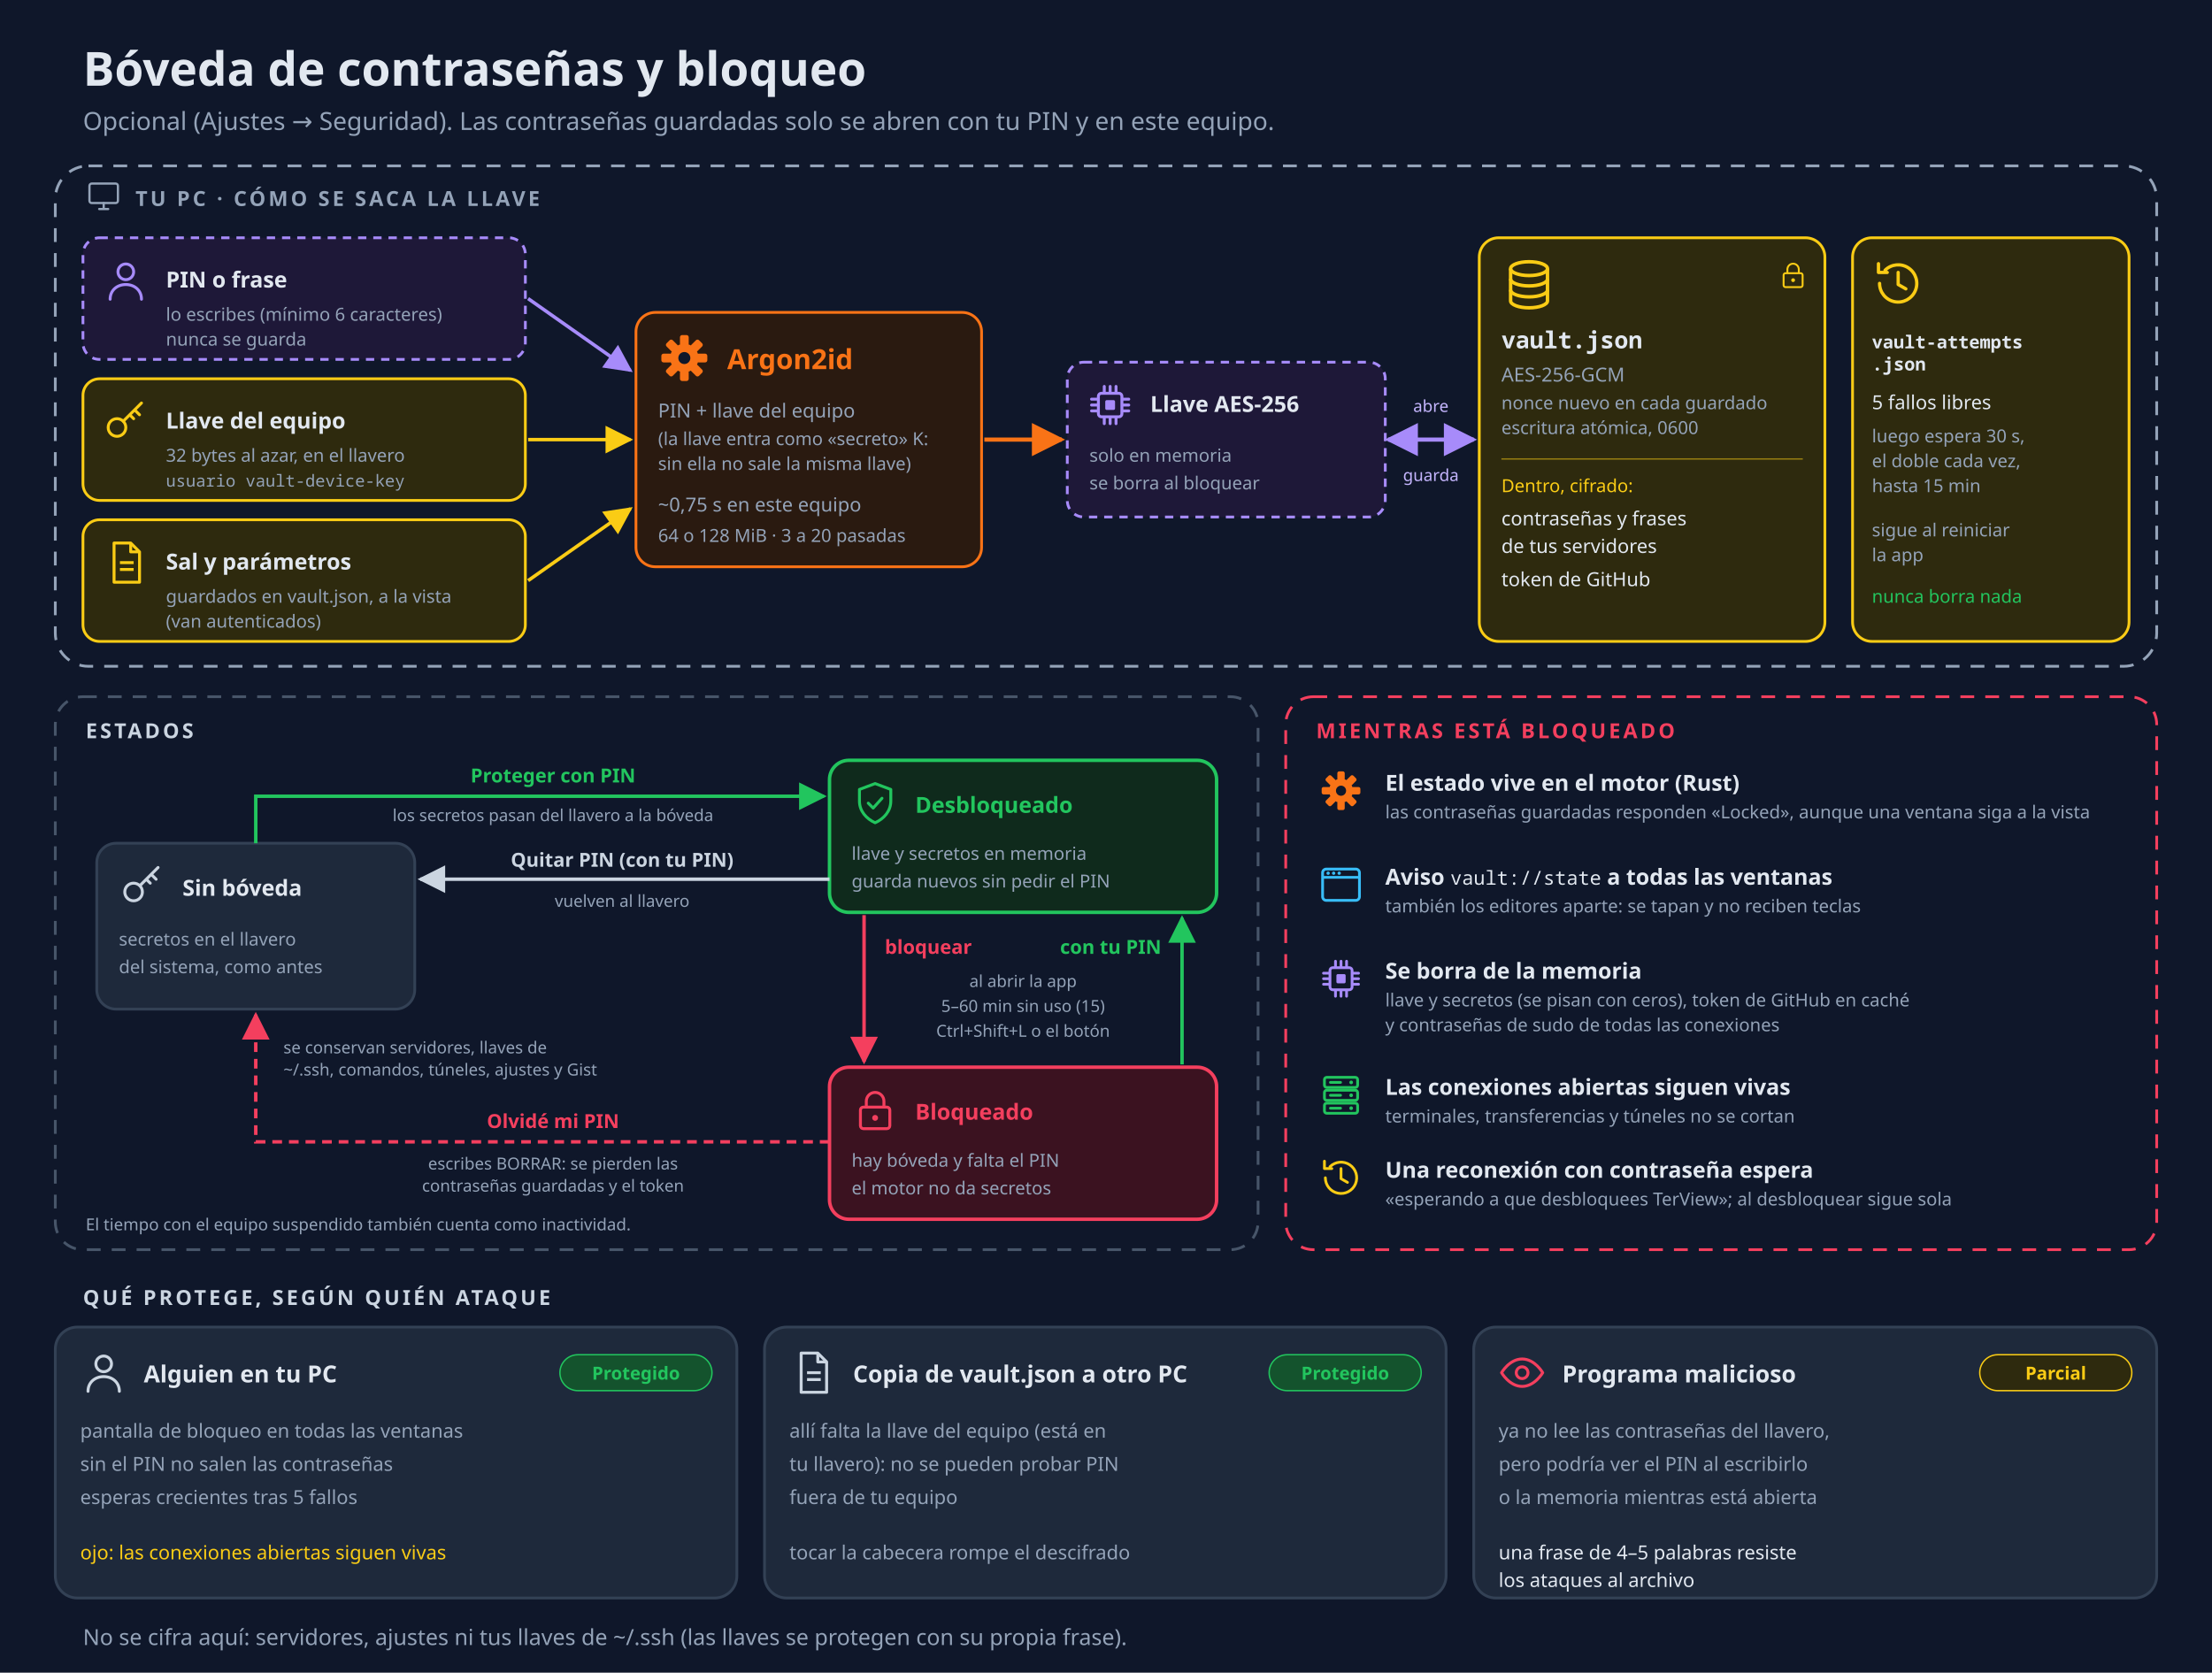
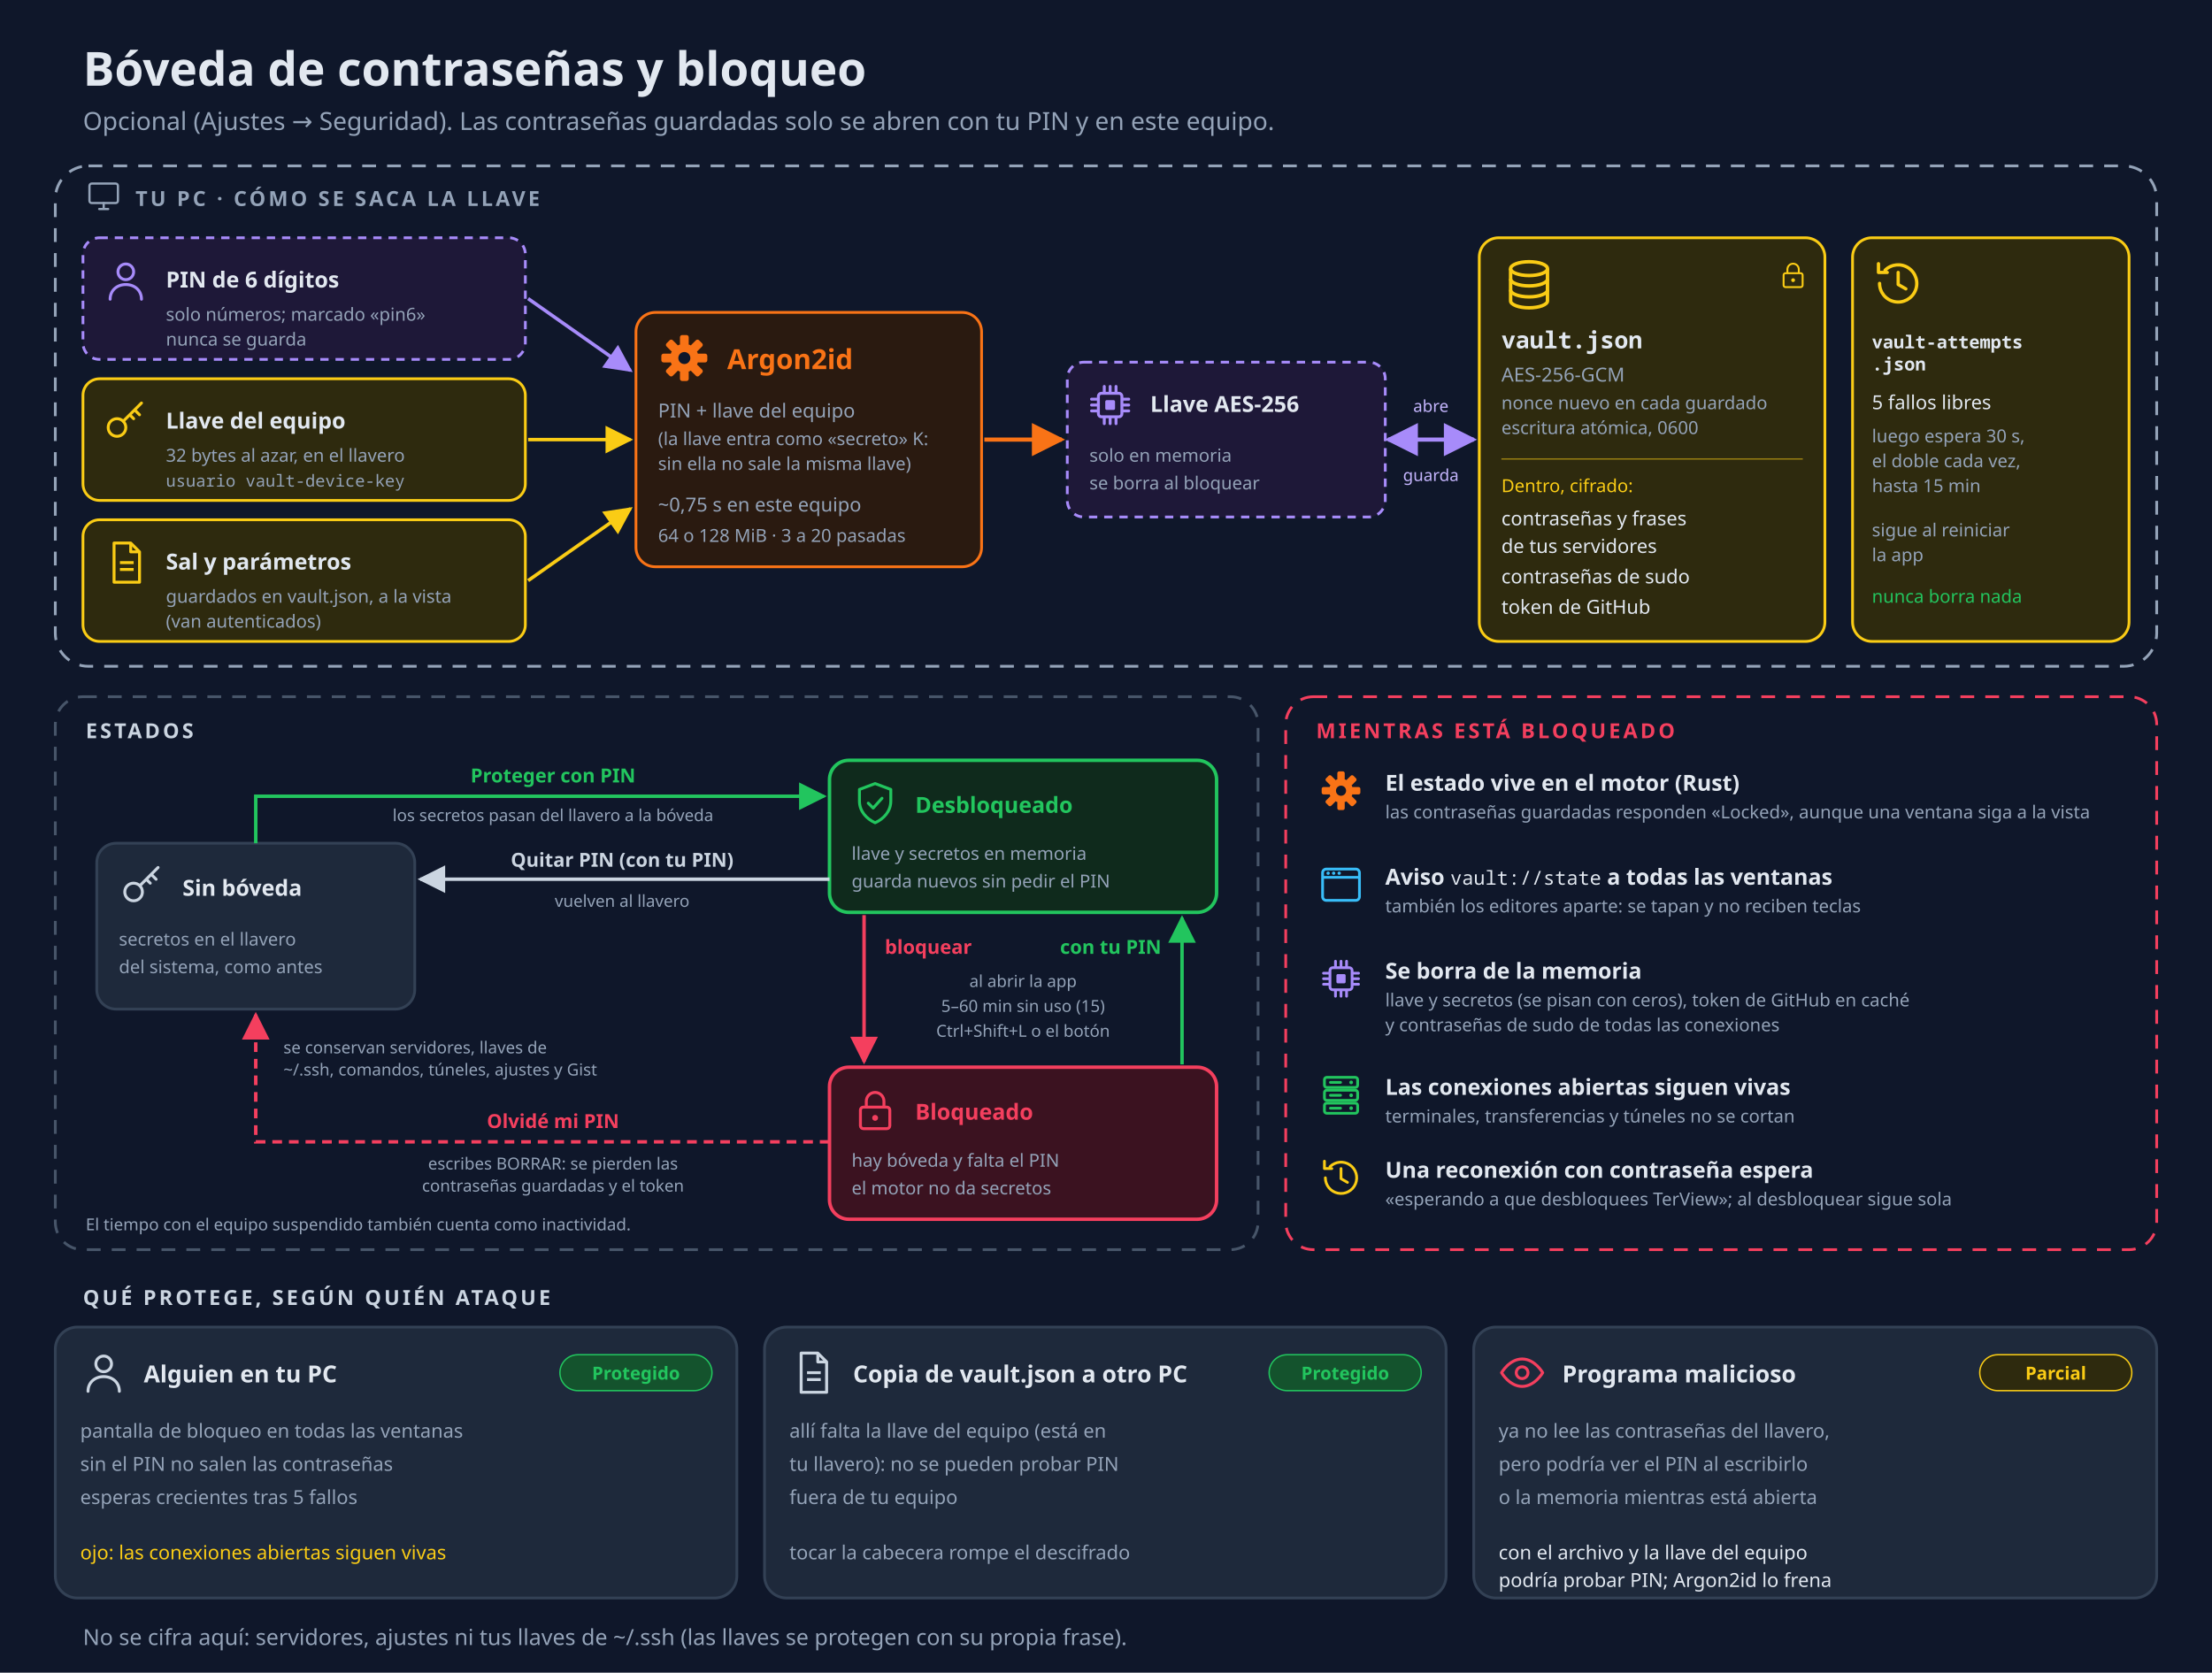
<svg xmlns="http://www.w3.org/2000/svg" width="1600" height="1210" viewBox="0 0 1600 1210">
  <defs>
    <marker id="mo" viewBox="0 0 10 10" refX="9" refY="5" markerWidth="8" markerHeight="8" orient="auto-start-reverse">
      <path d="M0,0 L10,5 L0,10 z" fill="#f97316" />
    </marker>
    <marker id="mp" viewBox="0 0 10 10" refX="9" refY="5" markerWidth="8" markerHeight="8" orient="auto-start-reverse">
      <path d="M0,0 L10,5 L0,10 z" fill="#a78bfa" />
    </marker>
    <marker id="my" viewBox="0 0 10 10" refX="9" refY="5" markerWidth="8" markerHeight="8" orient="auto-start-reverse">
      <path d="M0,0 L10,5 L0,10 z" fill="#facc15" />
    </marker>
    <marker id="mg" viewBox="0 0 10 10" refX="9" refY="5" markerWidth="8" markerHeight="8" orient="auto-start-reverse">
      <path d="M0,0 L10,5 L0,10 z" fill="#22c55e" />
    </marker>
    <marker id="mr" viewBox="0 0 10 10" refX="9" refY="5" markerWidth="8" markerHeight="8" orient="auto-start-reverse">
      <path d="M0,0 L10,5 L0,10 z" fill="#f43f5e" />
    </marker>
    <marker id="mw" viewBox="0 0 10 10" refX="9" refY="5" markerWidth="8" markerHeight="8" orient="auto-start-reverse">
      <path d="M0,0 L10,5 L0,10 z" fill="#cbd5e1" />
    </marker>
    <symbol id="i-pc" viewBox="0 0 48 48">
      <g fill="none" stroke="currentColor" stroke-width="3" stroke-linecap="round" stroke-linejoin="round">
        <rect x="5" y="7" width="38" height="26" rx="3" />
        <path d="M18 41h12M24 33v8" />
      </g>
    </symbol>
    <symbol id="i-window" viewBox="0 0 48 48">
      <g fill="none" stroke="currentColor" stroke-width="3" stroke-linejoin="round">
        <rect x="4" y="7" width="40" height="34" rx="4" />
        <path d="M4 16h40" />
      </g>
      <g fill="currentColor">
        <circle cx="10" cy="11.5" r="1.8" />
        <circle cx="16" cy="11.5" r="1.8" />
        <circle cx="22" cy="11.5" r="1.8" />
      </g>
    </symbol>
    <symbol id="i-gear" viewBox="0 0 48 48">
      <g fill="currentColor">
        <rect x="20" y="3" width="8" height="10" rx="2" />
        <rect x="20" y="35" width="8" height="10" rx="2" />
        <rect x="3" y="20" width="10" height="8" rx="2" />
        <rect x="35" y="20" width="10" height="8" rx="2" />
        <rect x="20" y="3" width="8" height="10" rx="2" transform="rotate(45 24 24)" />
        <rect x="20" y="35" width="8" height="10" rx="2" transform="rotate(45 24 24)" />
        <rect x="3" y="20" width="10" height="8" rx="2" transform="rotate(45 24 24)" />
        <rect x="35" y="20" width="10" height="8" rx="2" transform="rotate(45 24 24)" />
      </g>
      <circle cx="24" cy="24" r="13" fill="currentColor" />
      <circle cx="24" cy="24" r="5.5" fill="#0f172a" />
    </symbol>
    <symbol id="i-server" viewBox="0 0 48 48">
      <g fill="none" stroke="currentColor" stroke-width="3" stroke-linejoin="round">
        <rect x="6" y="5" width="36" height="11" rx="2.5" />
        <rect x="6" y="19" width="36" height="11" rx="2.5" />
        <rect x="6" y="33" width="36" height="11" rx="2.5" />
      </g>
      <g fill="currentColor">
        <circle cx="35" cy="10.5" r="2" />
        <circle cx="35" cy="24.5" r="2" />
        <circle cx="35" cy="38.5" r="2" />
        <rect x="11" y="9" width="14" height="3" rx="1.5" />
        <rect x="11" y="23" width="14" height="3" rx="1.5" />
        <rect x="11" y="37" width="14" height="3" rx="1.5" />
      </g>
    </symbol>
    <symbol id="i-db" viewBox="0 0 48 48">
      <g fill="none" stroke="currentColor" stroke-width="3">
        <ellipse cx="24" cy="10" rx="16" ry="6" />
        <path d="M8 10v28c0 3.3 7.2 6 16 6s16-2.7 16-6V10" />
        <path d="M8 19c0 3.3 7.2 6 16 6s16-2.7 16-6M8 28.5c0 3.3 7.2 6 16 6s16-2.7 16-6" />
      </g>
    </symbol>
    <symbol id="i-key" viewBox="0 0 48 48">
      <g fill="none" stroke="currentColor" stroke-width="3" stroke-linecap="round" stroke-linejoin="round">
        <circle cx="15" cy="30" r="9" />
        <path d="M21.5 23.5 40 5M33 12l5 5M28 17l4 4" />
      </g>
    </symbol>
    <symbol id="i-file" viewBox="0 0 48 48">
      <g fill="none" stroke="currentColor" stroke-width="3" stroke-linejoin="round">
        <path d="M12 4h17l9 9v31H12z" />
        <path d="M29 4v9h9M18 24h14M18 31h14" />
      </g>
    </symbol>
    <symbol id="i-lock" viewBox="0 0 48 48">
      <g fill="none" stroke="currentColor" stroke-width="3" stroke-linejoin="round">
        <rect x="9" y="21" width="30" height="22" rx="3" />
        <path d="M15 21v-6a9 9 0 0 1 18 0v6" />
      </g>
      <circle cx="24" cy="32" r="3" fill="currentColor" />
    </symbol>
    <symbol id="i-chip" viewBox="0 0 48 48">
      <g fill="none" stroke="currentColor" stroke-width="3" stroke-linecap="round">
        <rect x="12" y="12" width="24" height="24" rx="3" />
        <path d="M18 5v6M24 5v6M30 5v6M18 37v6M24 37v6M30 37v6M5 18h6M5 24h6M5 30h6M37 18h6M37 24h6M37 30h6" />
      </g>
      <rect x="19" y="19" width="10" height="10" rx="1.5" fill="currentColor" />
    </symbol>
    <symbol id="i-shield" viewBox="0 0 48 48">
      <g fill="none" stroke="currentColor" stroke-width="3" stroke-linejoin="round" stroke-linecap="round">
        <path d="M24 4 40 10v12c0 10-7 18-16 22C15 40 8 32 8 22V10z" />
        <path d="M17 24l5 5 9-10" />
      </g>
    </symbol>
    <symbol id="i-user" viewBox="0 0 48 48">
      <g fill="none" stroke="currentColor" stroke-width="3" stroke-linecap="round">
        <circle cx="24" cy="15" r="8" />
        <path d="M8 43c0-9 7-15 16-15s16 6 16 15" />
      </g>
    </symbol>
    <symbol id="i-history" viewBox="0 0 48 48">
      <g fill="none" stroke="currentColor" stroke-width="3" stroke-linecap="round" stroke-linejoin="round">
        <path d="M7 24a17 17 0 1 0 5-12" />
        <path d="M6 6v8h8M24 14v11l7 4" />
      </g>
    </symbol>
    <symbol id="i-eye" viewBox="0 0 48 48">
      <g fill="none" stroke="currentColor" stroke-width="3" stroke-linejoin="round">
        <path d="M3 24s8-14 21-14 21 14 21 14-8 14-21 14S3 24 3 24z" />
        <circle cx="24" cy="24" r="6" />
      </g>
    </symbol>
  </defs>
  <style>
    text{font-family:'Noto Sans','DejaVu Sans',sans-serif;fill:#e2e8f0}
    .t{font-size:34px;font-weight:700}
    .st{font-size:18px;fill:#94a3b8}
    .h{font-size:20px;font-weight:700}
    .b{font-size:16px;font-weight:600}
    .s{font-size:14px;fill:#94a3b8}
    .xs{font-size:13px;fill:#94a3b8}
    .mono{font-family:'Noto Sans Mono','DejaVu Sans Mono',monospace}
    .z{font-size:15px;font-weight:700;letter-spacing:2px}
    .disk{fill:#2e2a0e;stroke:#facc15;stroke-width:2}
    .mem{fill:#1e1838;stroke:#a78bfa;stroke-width:2;stroke-dasharray:6 5}
    .eng{fill:#2a1a10;stroke:#f97316;stroke-width:2}
    .neu{fill:#1e293b;stroke:#334155;stroke-width:2}
    .ok{fill:#0f2a1c;stroke:#22c55e;stroke-width:2.5}
    .bad{fill:#3b1220;stroke:#f43f5e;stroke-width:2.5}
  </style>
  <rect width="1600" height="1210" fill="#0f172a" />
  <text x="60" y="62" class="t">Bóveda de contraseñas y bloqueo</text>
  <text x="60" y="94" class="st">Opcional (Ajustes → Seguridad). Las contraseñas guardadas solo se abren con tu PIN y en este equipo.</text>
  <rect x="40" y="120" width="1520" height="362" rx="24" fill="none" stroke="#94a3b8" stroke-width="2" stroke-dasharray="10 8" />
  <use href="#i-pc" x="62" y="129" width="26" height="26" style="color:#94a3b8" />
  <text x="98" y="149" class="z" style="fill:#94a3b8">TU PC · CÓMO SE SACA LA LLAVE</text>
  <rect x="60" y="172" width="320" height="88" rx="12" class="mem" />
  <use href="#i-user" x="74" y="186" width="34" height="34" style="color:#a78bfa" />
-   <text x="120" y="208" class="b">PIN o frase</text>
-   <text x="120" y="232" class="xs">lo escribes (mínimo 6 caracteres)</text>
+   <text x="120" y="208" class="b">PIN de 6 dígitos</text>
+   <text x="120" y="232" class="xs">solo números; marcado «pin6»</text>
  <text x="120" y="250" class="xs">nunca se guarda</text>
  <rect x="60" y="274" width="320" height="88" rx="12" class="disk" />
  <use href="#i-key" x="74" y="288" width="34" height="34" style="color:#facc15" />
  <text x="120" y="310" class="b">Llave del equipo</text>
  <text x="120" y="334" class="xs">32 bytes al azar, en el llavero</text>
  <text x="120" y="352" class="xs mono" style="font-size:12px">usuario vault-device-key</text>
  <rect x="60" y="376" width="320" height="88" rx="12" class="disk" />
  <use href="#i-file" x="74" y="390" width="34" height="34" style="color:#facc15" />
  <text x="120" y="412" class="b">Sal y parámetros</text>
  <text x="120" y="436" class="xs">guardados en vault.json, a la vista</text>
  <text x="120" y="454" class="xs">(van autenticados)</text>
  <line x1="382" y1="216" x2="456" y2="268" stroke="#a78bfa" stroke-width="2.5" marker-end="url(#mp)" />
  <line x1="382" y1="318" x2="456" y2="318" stroke="#facc15" stroke-width="2.5" marker-end="url(#my)" />
  <line x1="382" y1="420" x2="456" y2="368" stroke="#facc15" stroke-width="2.5" marker-end="url(#my)" />
  <rect x="460" y="226" width="250" height="184" rx="14" class="eng" />
  <use href="#i-gear" x="476" y="240" width="38" height="38" style="color:#f97316" />
  <text x="526" y="267" class="h" style="fill:#f97316">Argon2id</text>
  <text x="476" y="302" class="s">PIN + llave del equipo</text>
  <text x="476" y="322" class="xs">(la llave entra como «secreto» K:</text>
  <text x="476" y="340" class="xs">sin ella no sale la misma llave)</text>
  <text x="476" y="370" class="s">~0,75 s en este equipo</text>
  <text x="476" y="392" class="xs">64 o 128 MiB · 3 a 20 pasadas</text>
  <line x1="712" y1="318" x2="768" y2="318" stroke="#f97316" stroke-width="3" marker-end="url(#mo)" />
  <rect x="772" y="262" width="230" height="112" rx="12" class="mem" />
  <use href="#i-chip" x="786" y="276" width="34" height="34" style="color:#a78bfa" />
  <text x="832" y="298" class="b">Llave AES-256</text>
  <text x="788" y="334" class="xs">solo en memoria</text>
  <text x="788" y="354" class="xs">se borra al bloquear</text>
  <line x1="1004" y1="318" x2="1066" y2="318" stroke="#a78bfa" stroke-width="3" marker-start="url(#mp)" marker-end="url(#mp)" />
  <text x="1035" y="298" text-anchor="middle" class="xs" style="font-size:12px;fill:#c4b5fd">abre</text>
  <text x="1035" y="348" text-anchor="middle" class="xs" style="font-size:12px;fill:#c4b5fd">guarda</text>
  <rect x="1070" y="172" width="250" height="292" rx="14" class="disk" />
  <use href="#i-db" x="1086" y="186" width="40" height="40" style="color:#facc15" />
  <use href="#i-lock" x="1286" y="188" width="22" height="22" style="color:#facc15" />
  <text x="1086" y="252" class="b mono" style="font-size:17px">vault.json</text>
  <text x="1086" y="276" class="s">AES-256-GCM</text>
  <text x="1086" y="296" class="xs">nonce nuevo en cada guardado</text>
  <text x="1086" y="314" class="xs">escritura atómica, 0600</text>
  <line x1="1086" y1="332" x2="1304" y2="332" stroke="#facc15" stroke-width="1" opacity=".5" />
  <text x="1086" y="356" class="xs" style="fill:#facc15">Dentro, cifrado:</text>
  <text x="1086" y="380" class="s" style="fill:#e2e8f0">contraseñas y frases</text>
  <text x="1086" y="400" class="s" style="fill:#e2e8f0">de tus servidores</text>
-   <text x="1086" y="424" class="s" style="fill:#e2e8f0">token de GitHub</text>
+   <text x="1086" y="422" class="s" style="fill:#e2e8f0">contraseñas de sudo</text>
+   <text x="1086" y="444" class="s" style="fill:#e2e8f0">token de GitHub</text>
  <rect x="1340" y="172" width="200" height="292" rx="14" class="disk" />
  <use href="#i-history" x="1354" y="186" width="38" height="38" style="color:#facc15" />
  <text x="1354" y="252" class="mono" style="font-size:13px;font-weight:700">vault-attempts</text>
  <text x="1354" y="268" class="mono" style="font-size:13px;font-weight:700">.json</text>
  <text x="1354" y="296" class="s" style="fill:#e2e8f0">5 fallos libres</text>
  <text x="1354" y="320" class="xs">luego espera 30 s,</text>
  <text x="1354" y="338" class="xs">el doble cada vez,</text>
  <text x="1354" y="356" class="xs">hasta 15 min</text>
  <text x="1354" y="388" class="xs">sigue al reiniciar</text>
  <text x="1354" y="406" class="xs">la app</text>
  <text x="1354" y="436" class="xs" style="fill:#22c55e">nunca borra nada</text>
  <rect x="40" y="504" width="870" height="400" rx="20" fill="none" stroke="#475569" stroke-width="2" stroke-dasharray="10 8" />
  <text x="62" y="534" class="z" style="fill:#cbd5e1">ESTADOS</text>
  <rect x="70" y="610" width="230" height="120" rx="14" class="neu" />
  <use href="#i-key" x="86" y="624" width="34" height="34" style="color:#cbd5e1" />
  <text x="132" y="648" class="b">Sin bóveda</text>
  <text x="86" y="684" class="xs">secretos en el llavero</text>
  <text x="86" y="704" class="xs">del sistema, como antes</text>
  <rect x="600" y="550" width="280" height="110" rx="14" class="ok" />
  <use href="#i-shield" x="616" y="564" width="34" height="34" style="color:#22c55e" />
  <text x="662" y="588" class="b" style="fill:#22c55e">Desbloqueado</text>
  <text x="616" y="622" class="xs">llave y secretos en memoria</text>
  <text x="616" y="642" class="xs">guarda nuevos sin pedir el PIN</text>
  <rect x="600" y="772" width="280" height="110" rx="14" class="bad" />
  <use href="#i-lock" x="616" y="786" width="34" height="34" style="color:#f43f5e" />
  <text x="662" y="810" class="b" style="fill:#f43f5e">Bloqueado</text>
  <text x="616" y="844" class="xs">hay bóveda y falta el PIN</text>
  <text x="616" y="864" class="xs">el motor no da secretos</text>
  <path d="M185 610 V576 H596" fill="none" stroke="#22c55e" stroke-width="2.5" marker-end="url(#mg)" />
  <text x="400" y="566" text-anchor="middle" style="font-size:14px;font-weight:700;fill:#22c55e">Proteger con PIN</text>
  <text x="400" y="594" text-anchor="middle" class="xs" style="font-size:12px">los secretos pasan del llavero a la bóveda</text>
  <line x1="600" y1="636" x2="304" y2="636" stroke="#94a3b8" stroke-width="2.5" marker-end="url(#mw)" style="stroke:#cbd5e1" />
  <text x="450" y="627" text-anchor="middle" style="font-size:14px;font-weight:700;fill:#cbd5e1">Quitar PIN (con tu PIN)</text>
  <text x="450" y="656" text-anchor="middle" class="xs" style="font-size:12px">vuelven al llavero</text>
  <line x1="625" y1="662" x2="625" y2="768" stroke="#f43f5e" stroke-width="2.5" marker-end="url(#mr)" />
  <line x1="855" y1="770" x2="855" y2="664" stroke="#22c55e" stroke-width="2.5" marker-end="url(#mg)" />
  <text x="640" y="690" style="font-size:14px;font-weight:700;fill:#f43f5e">bloquear</text>
  <text x="840" y="690" text-anchor="end" style="font-size:14px;font-weight:700;fill:#22c55e">con tu PIN</text>
  <text x="740" y="714" text-anchor="middle" class="xs" style="font-size:12px">al abrir la app</text>
  <text x="740" y="732" text-anchor="middle" class="xs" style="font-size:12px">5–60 min sin uso (15)</text>
  <text x="740" y="750" text-anchor="middle" class="xs" style="font-size:12px">Ctrl+Shift+L o el botón</text>
  <path d="M600 826 H185 V734" fill="none" stroke="#f43f5e" stroke-width="2.5" stroke-dasharray="7 5" marker-end="url(#mr)" />
  <text x="400" y="816" text-anchor="middle" style="font-size:14px;font-weight:700;fill:#f43f5e">Olvidé mi PIN</text>
  <text x="400" y="846" text-anchor="middle" class="xs" style="font-size:12px">escribes BORRAR: se pierden las</text>
  <text x="400" y="862" text-anchor="middle" class="xs" style="font-size:12px">contraseñas guardadas y el token</text>
  <text x="205" y="762" class="xs" style="font-size:12px">se conservan servidores, llaves de</text>
  <text x="205" y="778" class="xs" style="font-size:12px">~/.ssh, comandos, túneles, ajustes y Gist</text>
  <text x="62" y="890" class="xs" style="font-size:12px">El tiempo con el equipo suspendido también cuenta como inactividad.</text>
  <rect x="930" y="504" width="630" height="400" rx="20" fill="none" stroke="#f43f5e" stroke-width="2" stroke-dasharray="10 8" />
  <text x="952" y="534" class="z" style="fill:#f43f5e">MIENTRAS ESTÁ BLOQUEADO</text>
  <use href="#i-gear" x="954" y="556" width="32" height="32" style="color:#f97316" />
  <text x="1002" y="572" class="b">El estado vive en el motor (Rust)</text>
  <text x="1002" y="592" class="xs">las contraseñas guardadas responden «Locked», aunque una ventana siga a la vista</text>
  <use href="#i-window" x="954" y="624" width="32" height="32" style="color:#38bdf8" />
  <text x="1002" y="640" class="b">Aviso <tspan class="mono" style="font-size:14px;font-weight:400">vault://state</tspan> a todas las ventanas</text>
  <text x="1002" y="660" class="xs">también los editores aparte: se tapan y no reciben teclas</text>
  <use href="#i-chip" x="954" y="692" width="32" height="32" style="color:#a78bfa" />
  <text x="1002" y="708" class="b">Se borra de la memoria</text>
  <text x="1002" y="728" class="xs">llave y secretos (se pisan con ceros), token de GitHub en caché</text>
  <text x="1002" y="746" class="xs">y contraseñas de sudo de todas las conexiones</text>
  <use href="#i-server" x="954" y="776" width="32" height="32" style="color:#22c55e" />
  <text x="1002" y="792" class="b">Las conexiones abiertas siguen vivas</text>
  <text x="1002" y="812" class="xs">terminales, transferencias y túneles no se cortan</text>
  <use href="#i-history" x="954" y="836" width="32" height="32" style="color:#facc15" />
  <text x="1002" y="852" class="b">Una reconexión con contraseña espera</text>
  <text x="1002" y="872" class="xs">«esperando a que desbloquees TerView»; al desbloquear sigue sola</text>
  <text x="60" y="944" class="z" style="fill:#cbd5e1">QUÉ PROTEGE, SEGÚN QUIÉN ATAQUE</text>
  <rect x="40" y="960" width="493" height="196" rx="16" class="neu" />
  <use href="#i-user" x="58" y="976" width="34" height="34" style="color:#cbd5e1" />
  <text x="104" y="1000" class="b" style="font-size:17px">Alguien en tu PC</text>
  <rect x="405" y="980" width="110" height="26" rx="13" fill="#14532d" stroke="#22c55e" />
  <text x="460" y="998" text-anchor="middle" style="font-size:13px;font-weight:700;fill:#22c55e">Protegido</text>
  <text x="58" y="1040" class="s">pantalla de bloqueo en todas las ventanas</text>
  <text x="58" y="1064" class="s">sin el PIN no salen las contraseñas</text>
  <text x="58" y="1088" class="s">esperas crecientes tras 5 fallos</text>
  <text x="58" y="1128" class="s" style="fill:#facc15">ojo: las conexiones abiertas siguen vivas</text>
  <rect x="553" y="960" width="493" height="196" rx="16" class="neu" />
  <use href="#i-file" x="571" y="976" width="34" height="34" style="color:#cbd5e1" />
  <text x="617" y="1000" class="b" style="font-size:17px">Copia de vault.json a otro PC</text>
  <rect x="918" y="980" width="110" height="26" rx="13" fill="#14532d" stroke="#22c55e" />
  <text x="973" y="998" text-anchor="middle" style="font-size:13px;font-weight:700;fill:#22c55e">Protegido</text>
  <text x="571" y="1040" class="s">allí falta la llave del equipo (está en</text>
  <text x="571" y="1064" class="s">tu llavero): no se pueden probar PIN</text>
  <text x="571" y="1088" class="s">fuera de tu equipo</text>
  <text x="571" y="1128" class="s">tocar la cabecera rompe el descifrado</text>
  <rect x="1066" y="960" width="494" height="196" rx="16" class="neu" />
  <use href="#i-eye" x="1084" y="976" width="34" height="34" style="color:#f43f5e" />
  <text x="1130" y="1000" class="b" style="font-size:17px">Programa malicioso</text>
  <rect x="1432" y="980" width="110" height="26" rx="13" fill="#2e2a0e" stroke="#facc15" />
  <text x="1487" y="998" text-anchor="middle" style="font-size:13px;font-weight:700;fill:#facc15">Parcial</text>
  <text x="1084" y="1040" class="s">ya no lee las contraseñas del llavero,</text>
  <text x="1084" y="1064" class="s">pero podría ver el PIN al escribirlo</text>
  <text x="1084" y="1088" class="s">o la memoria mientras está abierta</text>
-   <text x="1084" y="1128" class="s" style="fill:#e2e8f0">una frase de 4–5 palabras resiste</text>
-   <text x="1084" y="1148" class="s" style="fill:#e2e8f0">los ataques al archivo</text>
+   <text x="1084" y="1128" class="s" style="fill:#e2e8f0">con el archivo y la llave del equipo</text>
+   <text x="1084" y="1148" class="s" style="fill:#e2e8f0">podría probar PIN; Argon2id lo frena</text>
  <text x="60" y="1190" style="font-size:16px;fill:#94a3b8">No se cifra aquí: servidores, ajustes ni tus llaves de ~/.ssh (las llaves se protegen con su propia frase).</text>
</svg>
